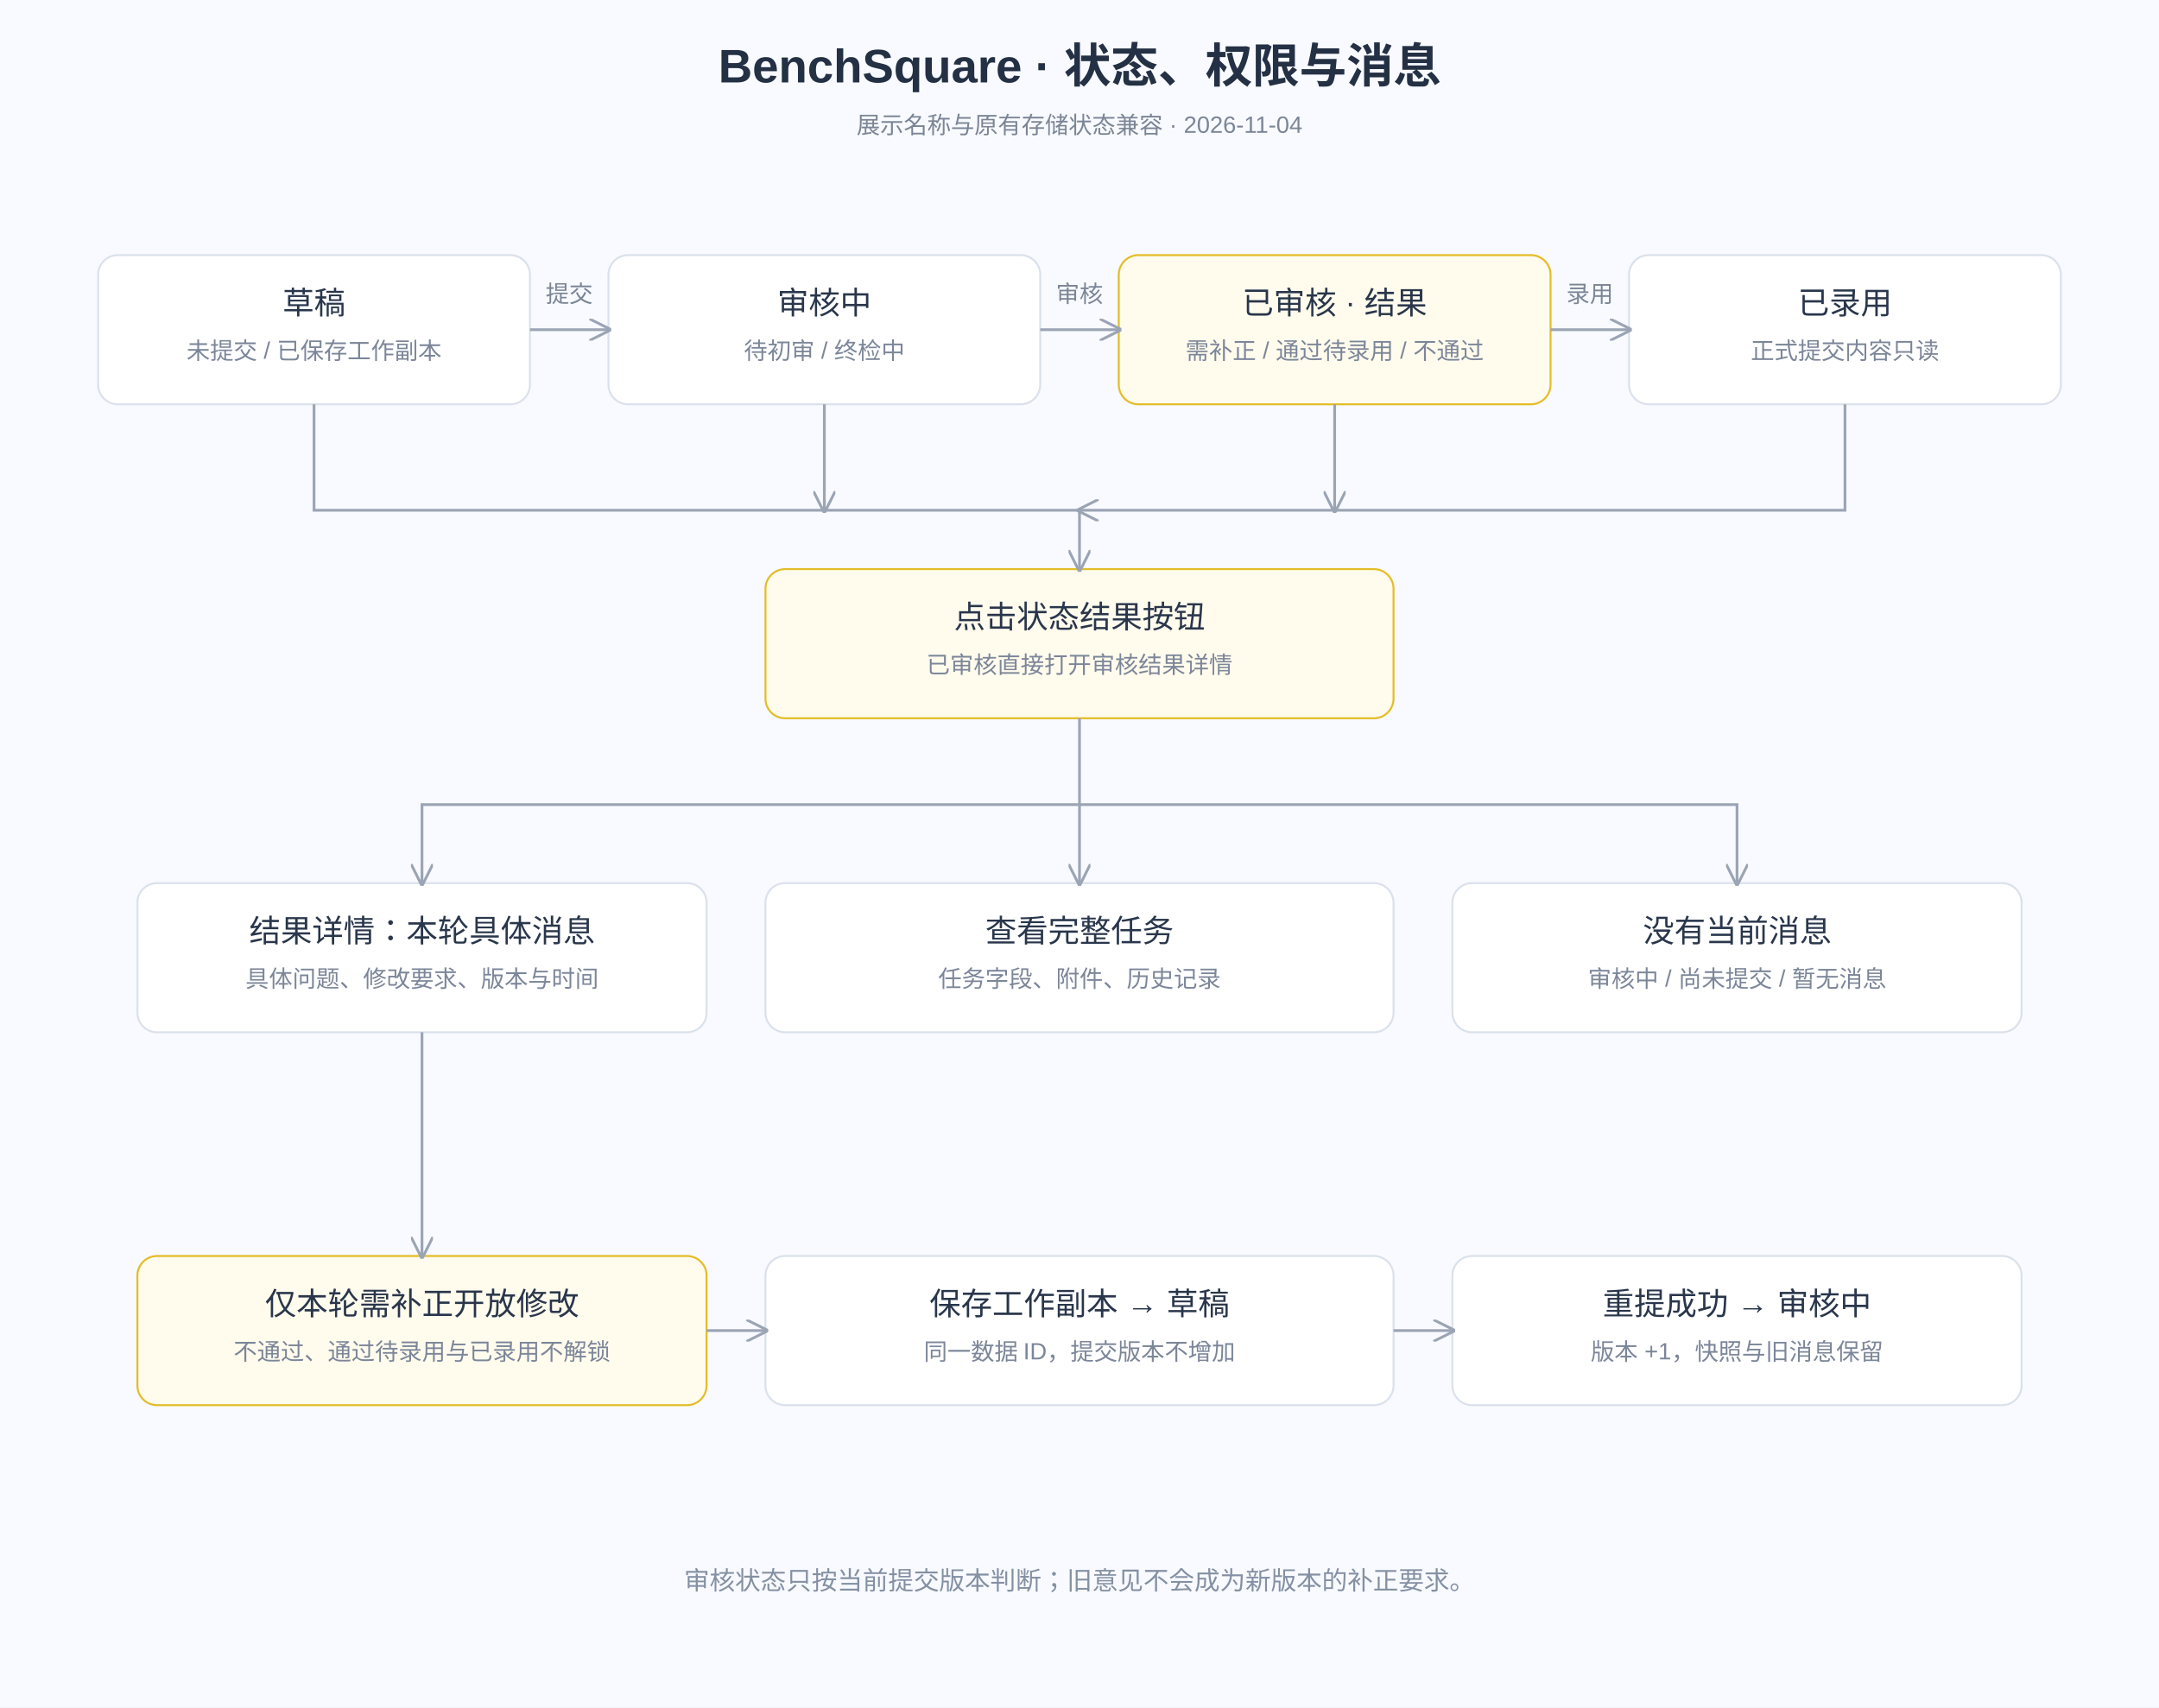
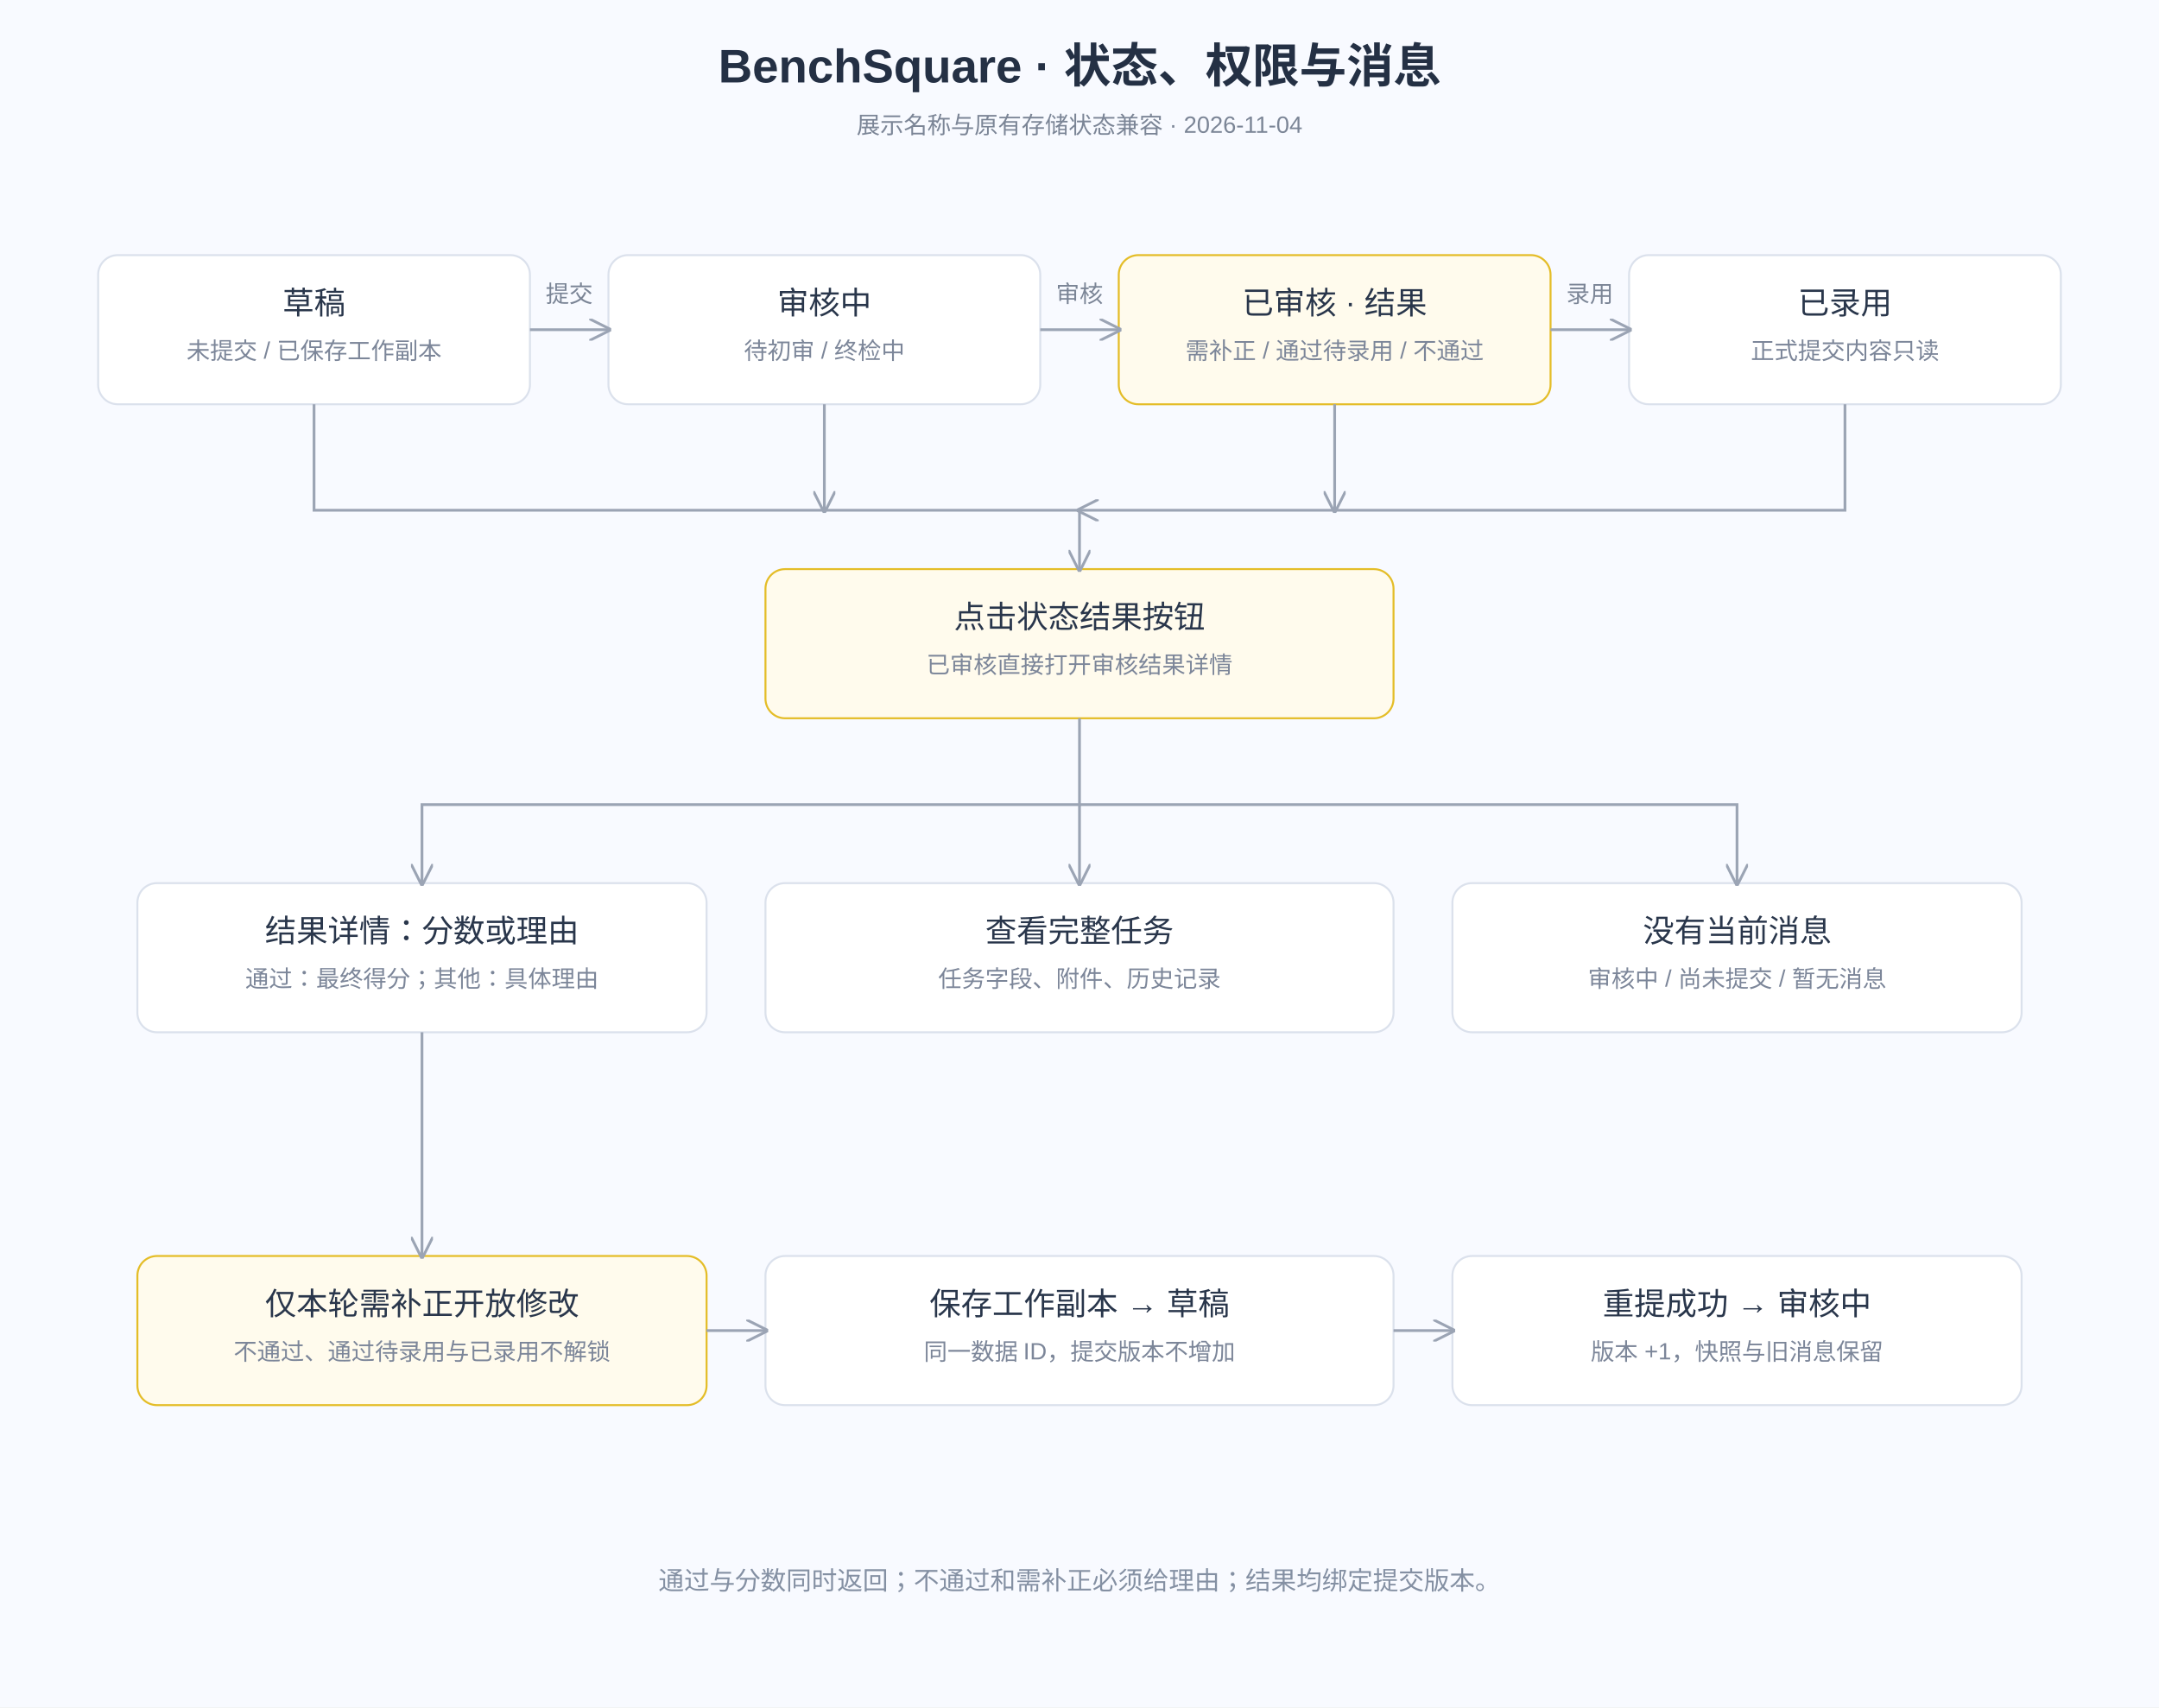
<svg xmlns="http://www.w3.org/2000/svg" width="1100" height="870" viewBox="0 0 1100 870">
  <defs>
    <marker id="arrow" markerWidth="8" markerHeight="8" refX="7" refY="4" orient="auto">
      <path d="M0 0L8 4L0 8" fill="none" stroke="#9ba4b4" />
    </marker>
  </defs>
  <rect width="100%" height="100%" fill="#f8faff" />
  <g font-family="Microsoft YaHei,Arial,sans-serif">
    <text x="550" y="42" text-anchor="middle" font-size="24" font-weight="bold" fill="#243044">BenchSquare · 状态、权限与消息</text>
    <text x="550" y="68" text-anchor="middle" font-size="12" fill="#7b8596">展示名称与原有存储状态兼容 · 2026-11-04</text>
    <rect x="50" y="130" width="220" height="76" rx="10" fill="#fff" stroke="#dbe1ec" />
    <text x="160" y="160" text-anchor="middle" font-size="16" fill="#29364b">草稿</text>
    <text x="160" y="183" text-anchor="middle" font-size="12" fill="#7c8699">未提交 / 已保存工作副本</text>
    <rect x="310" y="130" width="220" height="76" rx="10" fill="#fff" stroke="#dbe1ec" />
    <text x="420" y="160" text-anchor="middle" font-size="16" fill="#29364b">审核中</text>
    <text x="420" y="183" text-anchor="middle" font-size="12" fill="#7c8699">待初审 / 终检中</text>
    <rect x="570" y="130" width="220" height="76" rx="10" fill="#fffbed" stroke="#e4bd28" />
    <text x="680" y="160" text-anchor="middle" font-size="16" fill="#29364b">已审核 · 结果</text>
    <text x="680" y="183" text-anchor="middle" font-size="12" fill="#7c8699">需补正 / 通过待录用 / 不通过</text>
    <rect x="830" y="130" width="220" height="76" rx="10" fill="#fff" stroke="#dbe1ec" />
    <text x="940" y="160" text-anchor="middle" font-size="16" fill="#29364b">已录用</text>
    <text x="940" y="183" text-anchor="middle" font-size="12" fill="#7c8699">正式提交内容只读</text>
    <path d="M270 168H310" fill="none" stroke="#9ba4b4" stroke-width="1.4" marker-end="url(#arrow)" />
    <text x="278" y="154" font-size="12" fill="#7b8596">提交</text>
    <path d="M530 168H570" fill="none" stroke="#9ba4b4" stroke-width="1.4" marker-end="url(#arrow)" />
    <text x="538" y="154" font-size="12" fill="#7b8596">审核</text>
    <path d="M790 168H830" fill="none" stroke="#9ba4b4" stroke-width="1.4" marker-end="url(#arrow)" />
    <text x="798" y="154" font-size="12" fill="#7b8596">录用</text>
    <rect x="390" y="290" width="320" height="76" rx="10" fill="#fffbed" stroke="#e4bd28" />
    <text x="550" y="320" text-anchor="middle" font-size="16" fill="#29364b">点击状态结果按钮</text>
    <text x="550" y="343" text-anchor="middle" font-size="12" fill="#7c8699">已审核直接打开审核结果详情</text>
    <path d="M160 206V260H550V290" fill="none" stroke="#9ba4b4" stroke-width="1.4" marker-end="url(#arrow)" />
    <path d="M420 206V260" fill="none" stroke="#9ba4b4" stroke-width="1.4" marker-end="url(#arrow)" />
    <path d="M680 206V260" fill="none" stroke="#9ba4b4" stroke-width="1.4" marker-end="url(#arrow)" />
    <path d="M940 206V260H550" fill="none" stroke="#9ba4b4" stroke-width="1.4" marker-end="url(#arrow)" />
    <rect x="70" y="450" width="290" height="76" rx="10" fill="#fff" stroke="#dbe1ec" />
-     <text x="215" y="480" text-anchor="middle" font-size="16" fill="#29364b">结果详情：本轮具体消息</text>
-     <text x="215" y="503" text-anchor="middle" font-size="12" fill="#7c8699">具体问题、修改要求、版本与时间</text>
+     <text x="215" y="480" text-anchor="middle" font-size="16" fill="#29364b">结果详情：分数或理由</text>
+     <text x="215" y="503" text-anchor="middle" font-size="12" fill="#7c8699">通过：最终得分；其他：具体理由</text>
    <rect x="390" y="450" width="320" height="76" rx="10" fill="#fff" stroke="#dbe1ec" />
    <text x="550" y="480" text-anchor="middle" font-size="16" fill="#29364b">查看完整任务</text>
    <text x="550" y="503" text-anchor="middle" font-size="12" fill="#7c8699">任务字段、附件、历史记录</text>
    <rect x="740" y="450" width="290" height="76" rx="10" fill="#fff" stroke="#dbe1ec" />
    <text x="885" y="480" text-anchor="middle" font-size="16" fill="#29364b">没有当前消息</text>
    <text x="885" y="503" text-anchor="middle" font-size="12" fill="#7c8699">审核中 / 尚未提交 / 暂无消息</text>
    <path d="M550 366V410H215V450" fill="none" stroke="#9ba4b4" stroke-width="1.4" marker-end="url(#arrow)" />
    <path d="M550 410V450" fill="none" stroke="#9ba4b4" stroke-width="1.4" marker-end="url(#arrow)" />
    <path d="M550 410H885V450" fill="none" stroke="#9ba4b4" stroke-width="1.4" marker-end="url(#arrow)" />
    <rect x="70" y="640" width="290" height="76" rx="10" fill="#fffbed" stroke="#e4bd28" />
    <text x="215" y="670" text-anchor="middle" font-size="16" fill="#29364b">仅本轮需补正开放修改</text>
    <text x="215" y="693" text-anchor="middle" font-size="12" fill="#7c8699">不通过、通过待录用与已录用不解锁</text>
    <path d="M215 526V640" fill="none" stroke="#9ba4b4" stroke-width="1.4" marker-end="url(#arrow)" />
    <rect x="390" y="640" width="320" height="76" rx="10" fill="#fff" stroke="#dbe1ec" />
    <text x="550" y="670" text-anchor="middle" font-size="16" fill="#29364b">保存工作副本 → 草稿</text>
    <text x="550" y="693" text-anchor="middle" font-size="12" fill="#7c8699">同一数据 ID，提交版本不增加</text>
    <path d="M360 678H390" fill="none" stroke="#9ba4b4" stroke-width="1.4" marker-end="url(#arrow)" />
    <rect x="740" y="640" width="290" height="76" rx="10" fill="#fff" stroke="#dbe1ec" />
    <text x="885" y="670" text-anchor="middle" font-size="16" fill="#29364b">重提成功 → 审核中</text>
    <text x="885" y="693" text-anchor="middle" font-size="12" fill="#7c8699">版本 +1，快照与旧消息保留</text>
    <path d="M710 678H740" fill="none" stroke="#9ba4b4" stroke-width="1.4" marker-end="url(#arrow)" />
-     <text x="550" y="810" text-anchor="middle" font-size="13" fill="#8490a3">审核状态只按当前提交版本判断；旧意见不会成为新版本的补正要求。</text>
+     <text x="550" y="810" text-anchor="middle" font-size="13" fill="#8490a3">通过与分数同时返回；不通过和需补正必须给理由；结果均绑定提交版本。</text>
  </g>
</svg>
